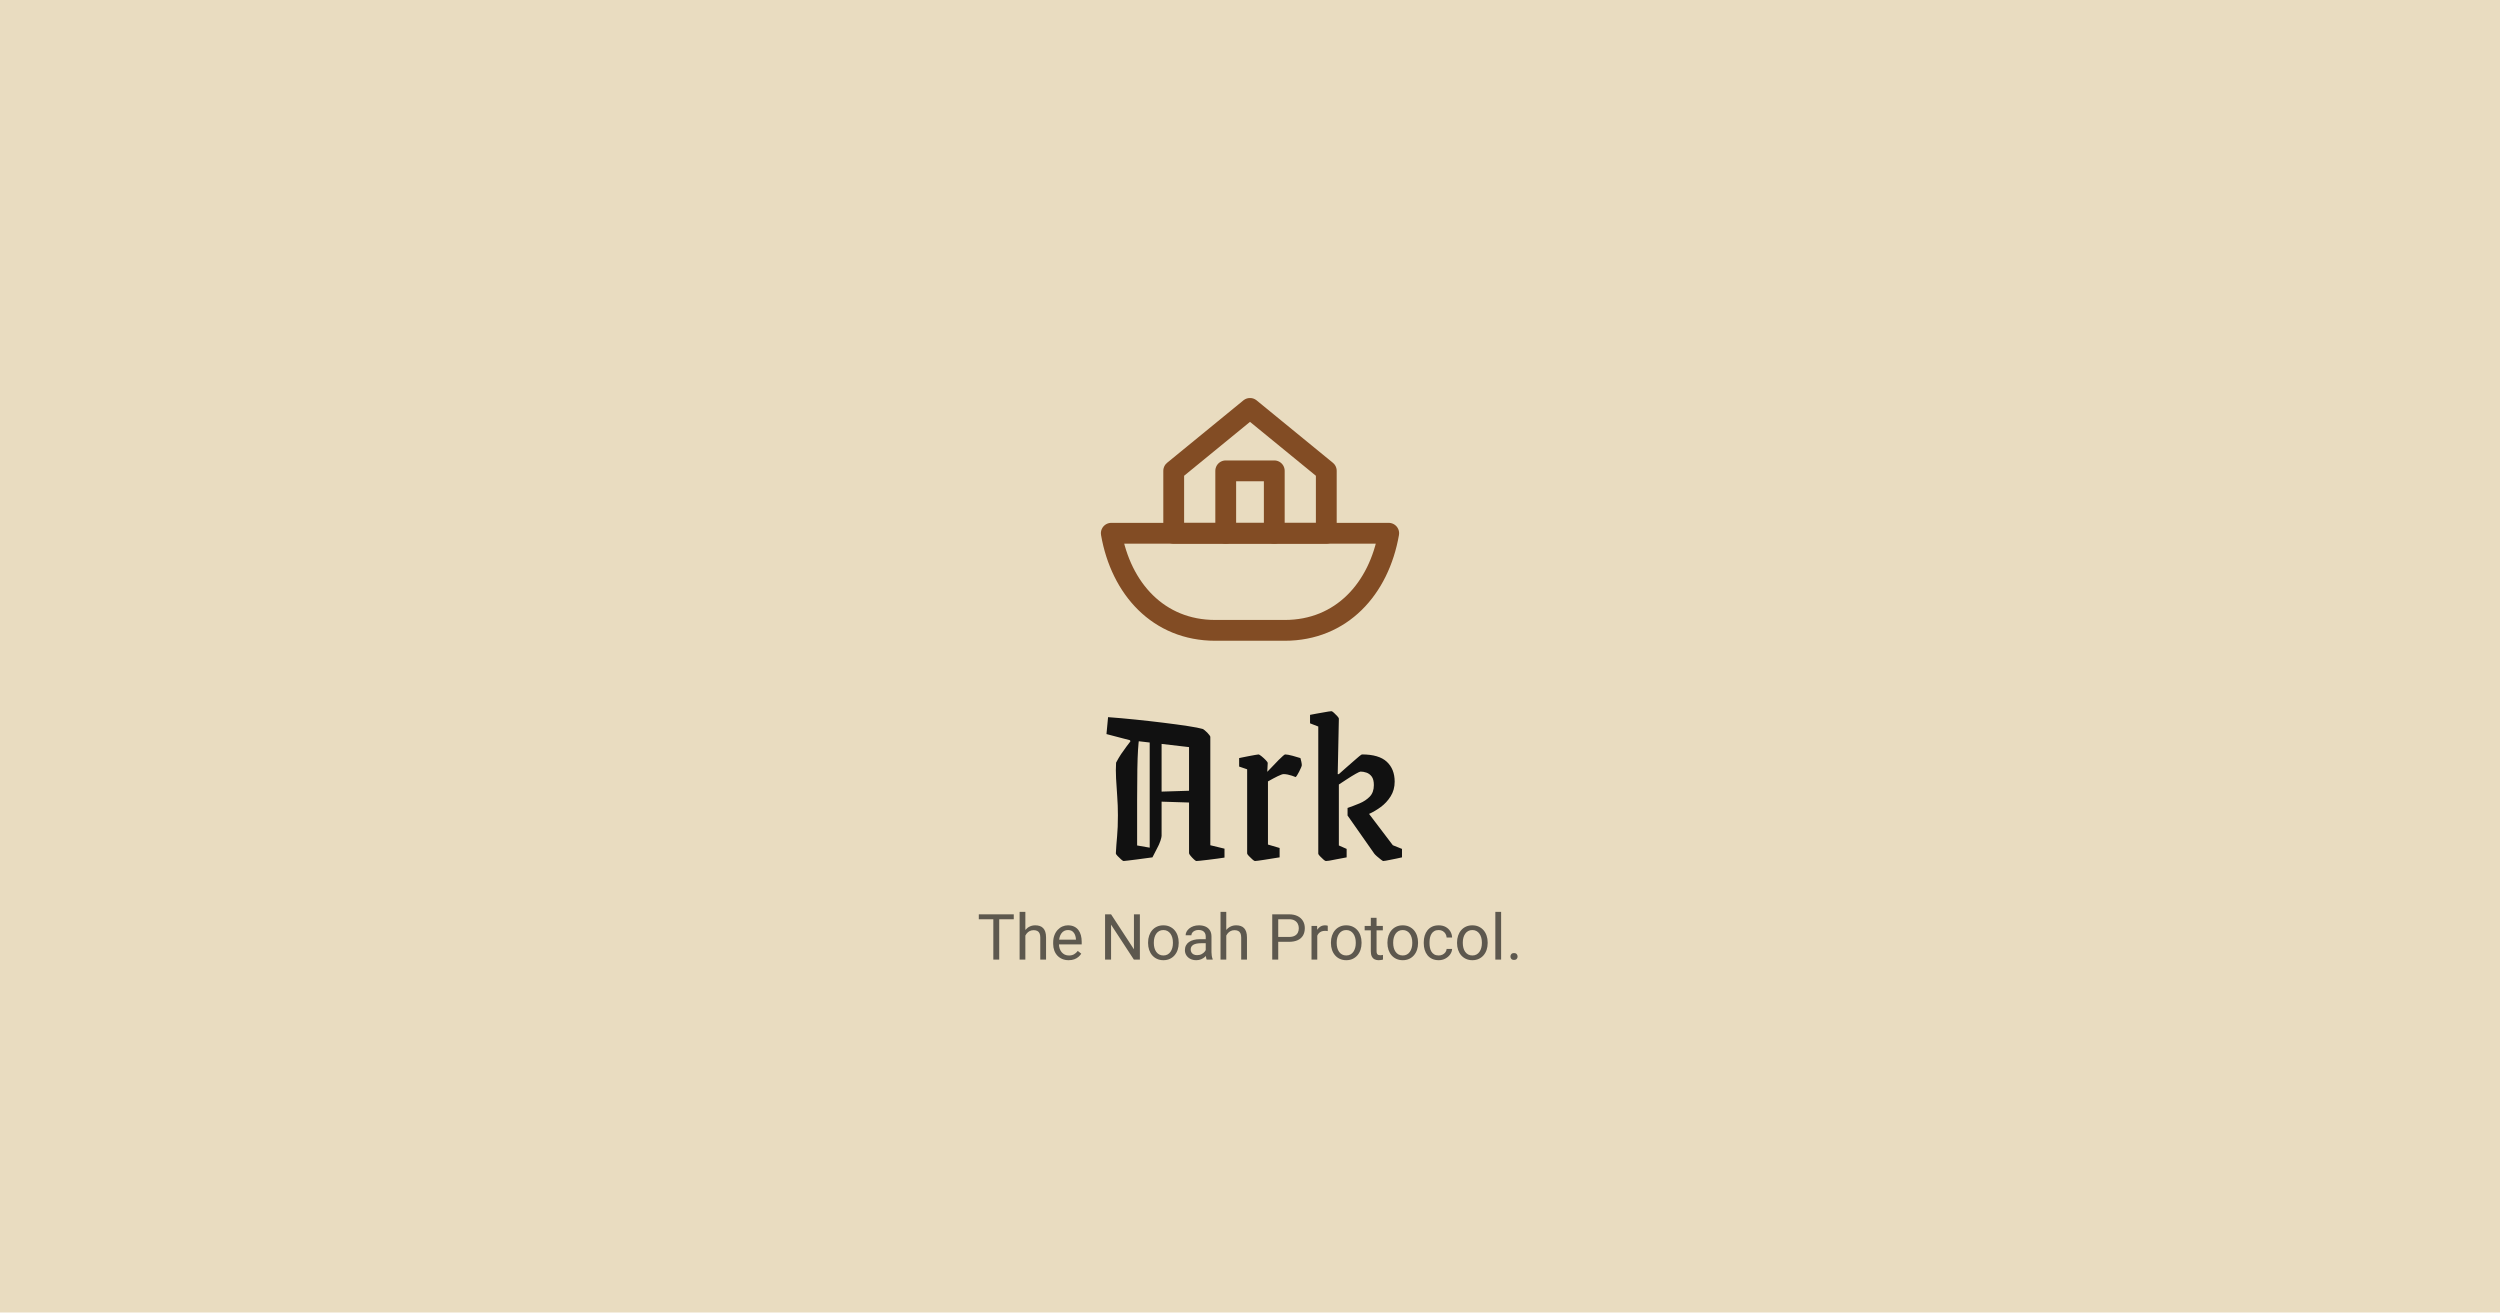
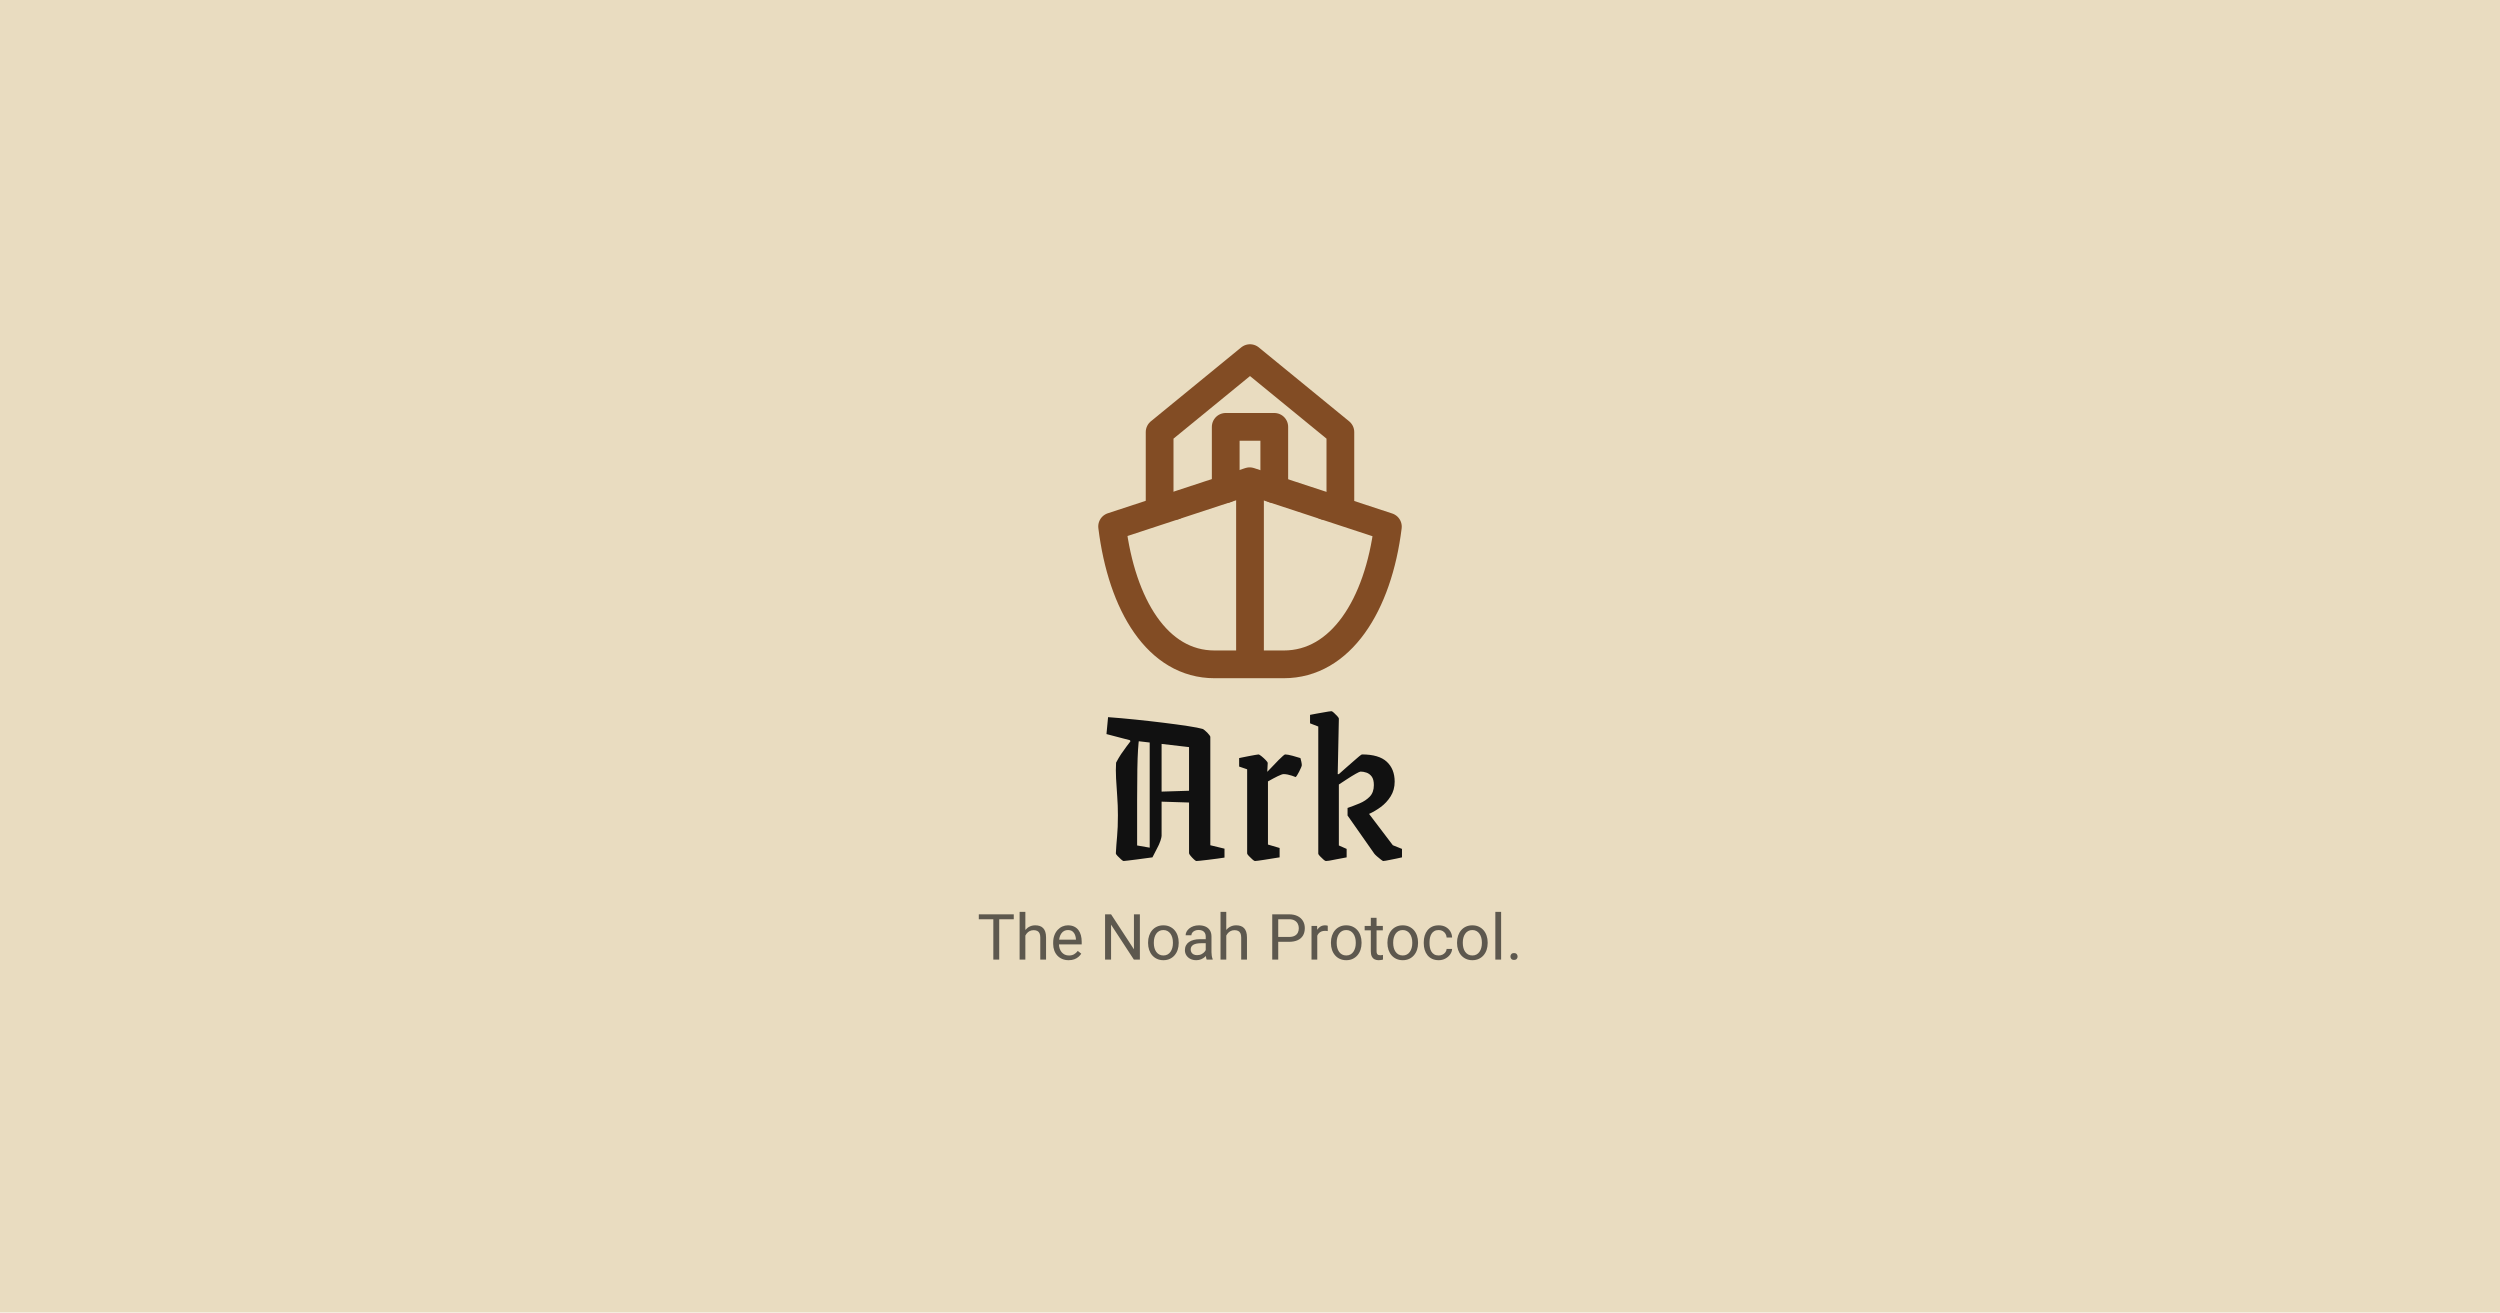
<svg xmlns="http://www.w3.org/2000/svg" width="1200" height="630" viewBox="0 0 1200 630">
  <rect width="1200" height="630" fill="#e9dcc0" />
-   <g transform="translate(520.100 169.406) scale(6.65833)" fill="none" stroke="none" stroke-width="1.5" stroke-linecap="round" stroke-linejoin="round">
-     <path d="M 2 13 h 20 c -0.7 4 -3.4 7 -7.5 7 h -5 C 5.4 20 2.7 17 2 13 z" fill="none" stroke="#824c24" />
-     <path d="M 6.5 13 V 8.5 L 12 4 l 5.5 4.5 V 13 z" fill="none" stroke="#824c24" />
-     <path d="M 10.25 13 V 8.5 h 3.5 V 13" fill="none" stroke="#824c24" />
+   <g transform="translate(520.100 169.406) scale(6.65833)" fill="none" stroke="none" stroke-width="2" stroke-linecap="round" stroke-linejoin="round">
+     <path d="M 12 0.375 L 18.515 5.705 L 18.515 11.035 L 17.406 11.035 M 6.546 11.035 L 5.485 11.035 L 5.485 5.705 L 12 0.375" fill="none" stroke="#824c24" />
+     <path d="M 10.25 9.817 L 10.25 5.33 L 13.75 5.33 L 13.75 9.83" fill="none" stroke="#824c24" />
+     <path d="M 11.975 9.25 L 21.94 12.525 C 21.24 18.195 18.54 22.45 14.44 22.45 L 9.44 22.45 C 5.34 22.45 2.76 18.18 2.06 12.51 Z" fill="none" stroke="#824c24" />
+     <path d="M 12 9.59 V 22.025" fill="none" stroke="#824c24" />
  </g>
  <path fill="#111111" d="M535.717 366.079Q536.924 363.774 538.132 361.962Q539.34 360.151 540.712 358.339Q542.085 356.527 543.841 354.222H546.806Q546.476 356.418 546.257 359.876Q546.037 363.335 545.927 369.044Q545.818 374.753 545.818 383.701Q545.818 392.649 545.818 405.824L555.26 407.471L553.174 411.533Q552.076 411.643 549.88 411.972Q547.684 412.302 545.378 412.576Q543.073 412.851 541.371 413.07Q539.669 413.29 539.34 413.29Q539.011 413.29 538.132 412.521Q537.254 411.753 536.43 410.874Q535.607 409.996 535.607 409.667Q535.827 405.385 536.211 401.377Q536.595 397.37 536.595 391.331Q536.595 386.72 536.266 382.274Q535.936 377.827 535.717 373.71Q535.497 369.593 535.717 366.079ZM552.405 380.133 573.485 379.474V385.293L552.405 384.634ZM557.565 354.661V401.213Q557.565 401.872 557.016 403.573Q556.467 405.275 555.26 407.471H551.856V354.661ZM531.106 352.355 531.874 344.231Q537.913 344.67 544.884 345.384Q551.856 346.097 558.499 346.921Q565.141 347.744 570.191 348.513Q575.242 349.281 577.438 349.94Q577.657 350.05 578.261 350.544Q578.865 351.038 579.469 351.642Q580.073 352.246 580.512 352.849Q580.951 353.453 580.951 353.673V405.714L587.758 407.361V411.643Q586.441 411.863 584.355 412.137Q582.269 412.412 580.073 412.686Q577.877 412.961 576.23 413.125Q574.583 413.29 574.254 413.29Q573.924 413.29 573.046 412.466Q572.168 411.643 571.454 410.765Q570.74 409.886 570.74 409.557V358.613L546.257 355.759L542.634 355.978L542.414 355.32Z M602.361 413.29Q602.031 413.29 601.153 412.521Q600.274 411.753 599.451 410.874Q598.628 409.996 598.628 409.667V369.263L594.785 367.946V363.883Q594.785 363.883 596.047 363.609Q597.31 363.335 599.067 363.005Q600.823 362.676 602.306 362.401Q603.788 362.127 604.117 362.127Q604.447 362.127 605.544 363.005Q606.642 363.883 607.576 364.872Q608.509 365.86 608.509 366.189L608.289 370.471Q609.826 368.934 611.199 367.452Q612.571 365.97 613.779 364.762Q614.987 363.554 615.81 362.84Q616.633 362.127 616.853 362.127Q618.061 362.127 620.476 362.786Q622.892 363.444 624.209 363.883Q624.429 364.542 624.648 365.64Q624.868 366.738 624.868 367.287Q624.868 367.616 624.484 368.495Q624.099 369.373 623.605 370.361Q623.111 371.349 622.617 372.118Q622.123 372.886 621.904 372.996Q621.135 372.667 620.147 372.337Q619.159 372.008 618.116 371.789Q617.073 371.569 616.085 371.569Q615.755 371.569 614.987 371.843Q614.218 372.118 613.23 372.612Q612.242 373.106 611.089 373.71Q609.936 374.314 608.619 375.082V405.385L614.218 407.032V411.533Q614.218 411.533 613.12 411.698Q612.022 411.863 610.375 412.137Q608.728 412.412 606.972 412.686Q605.215 412.961 603.953 413.125Q602.69 413.29 602.361 413.29Z M642.654 371.569V405.824L646.387 407.471V411.533Q643.203 412.082 641.172 412.521Q639.141 412.961 638.043 413.125Q636.945 413.29 636.396 413.29Q636.067 413.29 635.188 412.521Q634.31 411.753 633.541 410.929Q632.773 410.106 632.773 409.777V348.732L628.82 347.195V343.133Q630.357 342.803 632.004 342.529Q633.651 342.254 635.133 341.98Q636.616 341.705 637.659 341.541Q638.702 341.376 639.031 341.376Q639.47 341.376 640.294 342.145Q641.117 342.913 641.886 343.737Q642.654 344.56 642.654 344.999L642.105 371.569ZM663.954 413.29Q663.734 413.29 662.801 412.576Q661.868 411.863 660.935 411.039Q660.001 410.216 659.672 409.777L646.826 391.441V387.818Q649.681 386.83 652.59 385.622Q655.5 384.415 657.476 382.383Q659.452 380.352 659.452 376.839Q659.452 374.094 658.409 372.722Q657.366 371.349 655.884 370.855Q654.402 370.361 653.084 370.361Q652.645 370.361 650.779 371.404Q648.912 372.447 646.332 374.149Q643.752 375.851 640.898 377.717V371.569H642.654Q644.191 370.142 646.058 368.55Q647.924 366.958 649.571 365.475Q651.218 363.993 652.371 363.06Q653.524 362.127 653.743 362.127Q661.868 362.127 665.656 365.64Q669.443 369.153 669.443 375.192Q669.443 379.145 667.522 382.219Q665.601 385.293 662.746 387.379Q659.892 389.465 657.147 390.673L668.565 405.714L672.957 407.471V411.533Q671.639 411.863 670.212 412.137Q668.785 412.412 667.467 412.686Q666.15 412.961 665.216 413.125Q664.283 413.29 663.954 413.29Z" />
  <path fill="#5d584e" d="M479.627 438.875V460.594H476.793V438.875ZM486.608 438.875V441.232H469.827V438.875Z M492.173 437.682V460.594H489.413V437.682ZM491.516 451.913 490.368 451.868Q490.382 450.212 490.86 448.802Q491.337 447.393 492.202 446.349Q493.068 445.304 494.268 444.73Q495.469 444.156 496.931 444.156Q498.124 444.156 499.079 444.476Q500.034 444.797 500.712 445.498Q501.391 446.199 501.749 447.311Q502.107 448.422 502.107 450.018V460.594H499.333V449.988Q499.333 448.72 498.96 447.952Q498.587 447.184 497.871 446.833Q497.155 446.483 496.111 446.483Q495.081 446.483 494.239 446.915Q493.396 447.348 492.792 448.109Q492.187 448.869 491.852 449.847Q491.516 450.824 491.516 451.913Z M512.937 460.893Q511.251 460.893 509.886 460.318Q508.522 459.744 507.544 458.7Q506.567 457.656 506.045 456.224Q505.523 454.792 505.523 453.091V452.464Q505.523 450.495 506.105 448.952Q506.687 447.408 507.686 446.334Q508.686 445.26 509.954 444.708Q511.222 444.156 512.579 444.156Q514.309 444.156 515.57 444.752Q516.83 445.349 517.636 446.416Q518.441 447.482 518.829 448.922Q519.217 450.361 519.217 452.062V453.3H507.164V451.047H516.457V450.839Q516.398 449.765 516.017 448.75Q515.637 447.736 514.817 447.079Q513.996 446.423 512.579 446.423Q511.639 446.423 510.849 446.818Q510.058 447.214 509.491 447.989Q508.924 448.765 508.611 449.884Q508.298 451.003 508.298 452.464V453.091Q508.298 454.24 508.619 455.247Q508.939 456.253 509.558 457.014Q510.177 457.775 511.065 458.208Q511.952 458.64 513.086 458.64Q514.548 458.64 515.562 458.043Q516.577 457.447 517.337 456.447L519.008 457.775Q518.486 458.566 517.681 459.282Q516.875 459.998 515.704 460.445Q514.533 460.893 512.937 460.893Z M547.142 438.875V460.594H544.248L533.314 443.842V460.594H530.435V438.875H533.314L544.292 455.672V438.875Z M551.08 452.703V452.36Q551.08 450.615 551.587 449.116Q552.094 447.616 553.049 446.505Q554.003 445.394 555.361 444.775Q556.718 444.156 558.404 444.156Q560.105 444.156 561.469 444.775Q562.834 445.394 563.796 446.505Q564.759 447.616 565.266 449.116Q565.773 450.615 565.773 452.36V452.703Q565.773 454.448 565.266 455.94Q564.759 457.432 563.796 458.543Q562.834 459.654 561.484 460.274Q560.134 460.893 558.434 460.893Q556.733 460.893 555.376 460.274Q554.018 459.654 553.056 458.543Q552.094 457.432 551.587 455.94Q551.08 454.448 551.08 452.703ZM553.839 452.36V452.703Q553.839 453.911 554.123 454.978Q554.406 456.045 554.981 456.865Q555.555 457.685 556.42 458.155Q557.285 458.625 558.434 458.625Q559.567 458.625 560.425 458.155Q561.283 457.685 561.85 456.865Q562.417 456.045 562.708 454.978Q562.998 453.911 562.998 452.703V452.36Q562.998 451.167 562.708 450.1Q562.417 449.034 561.842 448.206Q561.268 447.378 560.41 446.9Q559.553 446.423 558.404 446.423Q557.27 446.423 556.413 446.9Q555.555 447.378 554.981 448.206Q554.406 449.034 554.123 450.1Q553.839 451.167 553.839 452.36Z M578.751 457.835V449.526Q578.751 448.571 578.37 447.863Q577.99 447.154 577.229 446.766Q576.468 446.378 575.35 446.378Q574.305 446.378 573.522 446.736Q572.739 447.094 572.299 447.676Q571.859 448.258 571.859 448.929H569.099Q569.099 448.064 569.547 447.214Q569.994 446.363 570.837 445.67Q571.68 444.976 572.866 444.566Q574.052 444.156 575.514 444.156Q577.274 444.156 578.624 444.752Q579.974 445.349 580.742 446.55Q581.51 447.751 581.51 449.556V457.074Q581.51 457.879 581.652 458.789Q581.794 459.699 582.077 460.356V460.594H579.198Q578.989 460.117 578.87 459.319Q578.751 458.521 578.751 457.835ZM579.228 450.809 579.258 452.748H576.468Q575.29 452.748 574.365 452.934Q573.44 453.121 572.814 453.494Q572.187 453.867 571.859 454.426Q571.531 454.985 571.531 455.731Q571.531 456.492 571.874 457.119Q572.217 457.745 572.911 458.111Q573.604 458.476 574.619 458.476Q575.887 458.476 576.856 457.939Q577.826 457.402 578.4 456.626Q578.974 455.851 579.019 455.12L580.198 456.447Q580.093 457.074 579.631 457.835Q579.168 458.595 578.4 459.289Q577.632 459.983 576.58 460.438Q575.529 460.893 574.216 460.893Q572.575 460.893 571.344 460.251Q570.114 459.61 569.435 458.528Q568.756 457.447 568.756 456.104Q568.756 454.806 569.264 453.814Q569.771 452.822 570.725 452.159Q571.68 451.495 573.023 451.152Q574.365 450.809 576.021 450.809Z M588.611 437.682V460.594H585.851V437.682ZM587.955 451.913 586.806 451.868Q586.821 450.212 587.298 448.802Q587.776 447.393 588.641 446.349Q589.506 445.304 590.707 444.73Q591.908 444.156 593.369 444.156Q594.563 444.156 595.517 444.476Q596.472 444.797 597.151 445.498Q597.83 446.199 598.188 447.311Q598.546 448.422 598.546 450.018V460.594H595.771V449.988Q595.771 448.72 595.398 447.952Q595.025 447.184 594.309 446.833Q593.593 446.483 592.549 446.483Q591.52 446.483 590.677 446.915Q589.834 447.348 589.23 448.109Q588.626 448.869 588.29 449.847Q587.955 450.824 587.955 451.913Z M618.684 452.077H612.881V449.735H618.684Q620.369 449.735 621.413 449.198Q622.458 448.661 622.942 447.706Q623.427 446.751 623.427 445.528Q623.427 444.409 622.942 443.425Q622.458 442.44 621.413 441.836Q620.369 441.232 618.684 441.232H613.552V460.594H610.673V438.875H618.684Q621.145 438.875 622.845 439.725Q624.546 440.576 625.426 442.075Q626.306 443.574 626.306 445.498Q626.306 447.587 625.426 449.063Q624.546 450.54 622.845 451.308Q621.145 452.077 618.684 452.077Z M632.288 446.99V460.594H629.528V444.454H632.213ZM637.33 444.365 637.315 446.93Q636.972 446.856 636.666 446.833Q636.36 446.811 635.972 446.811Q635.018 446.811 634.287 447.109Q633.556 447.408 633.049 447.945Q632.541 448.482 632.251 449.22Q631.96 449.958 631.87 450.839L631.094 451.286Q631.094 449.824 631.385 448.541Q631.676 447.258 632.288 446.266Q632.899 445.274 633.847 444.715Q634.794 444.156 636.107 444.156Q636.405 444.156 636.793 444.223Q637.181 444.29 637.33 444.365Z M638.851 452.703V452.36Q638.851 450.615 639.358 449.116Q639.866 447.616 640.82 446.505Q641.775 445.394 643.132 444.775Q644.49 444.156 646.176 444.156Q647.876 444.156 649.241 444.775Q650.606 445.394 651.568 446.505Q652.53 447.616 653.037 449.116Q653.545 450.615 653.545 452.36V452.703Q653.545 454.448 653.037 455.94Q652.53 457.432 651.568 458.543Q650.606 459.654 649.256 460.274Q647.906 460.893 646.205 460.893Q644.505 460.893 643.147 460.274Q641.79 459.654 640.828 458.543Q639.866 457.432 639.358 455.94Q638.851 454.448 638.851 452.703ZM641.611 452.36V452.703Q641.611 453.911 641.894 454.978Q642.178 456.045 642.752 456.865Q643.326 457.685 644.192 458.155Q645.057 458.625 646.205 458.625Q647.339 458.625 648.197 458.155Q649.055 457.685 649.621 456.865Q650.188 456.045 650.479 454.978Q650.77 453.911 650.77 452.703V452.36Q650.77 451.167 650.479 450.1Q650.188 449.034 649.614 448.206Q649.04 447.378 648.182 446.9Q647.324 446.423 646.176 446.423Q645.042 446.423 644.184 446.9Q643.326 447.378 642.752 448.206Q642.178 449.034 641.894 450.1Q641.611 451.167 641.611 452.36Z M663.763 444.454V446.572H655.036V444.454ZM657.99 440.531H660.749V456.596Q660.749 457.417 661.003 457.835Q661.257 458.252 661.659 458.387Q662.062 458.521 662.525 458.521Q662.868 458.521 663.248 458.454Q663.628 458.387 663.822 458.342L663.837 460.594Q663.509 460.699 662.98 460.796Q662.45 460.893 661.704 460.893Q660.69 460.893 659.84 460.49Q658.989 460.087 658.49 459.14Q657.99 458.193 657.99 456.582Z M665.97 452.703V452.36Q665.97 450.615 666.478 449.116Q666.985 447.616 667.939 446.505Q668.894 445.394 670.252 444.775Q671.609 444.156 673.295 444.156Q674.995 444.156 676.36 444.775Q677.725 445.394 678.687 446.505Q679.649 447.616 680.156 449.116Q680.664 450.615 680.664 452.36V452.703Q680.664 454.448 680.156 455.94Q679.649 457.432 678.687 458.543Q677.725 459.654 676.375 460.274Q675.025 460.893 673.324 460.893Q671.624 460.893 670.266 460.274Q668.909 459.654 667.947 458.543Q666.985 457.432 666.478 455.94Q665.97 454.448 665.97 452.703ZM668.73 452.36V452.703Q668.73 453.911 669.013 454.978Q669.297 456.045 669.871 456.865Q670.445 457.685 671.311 458.155Q672.176 458.625 673.324 458.625Q674.458 458.625 675.316 458.155Q676.174 457.685 676.74 456.865Q677.307 456.045 677.598 454.978Q677.889 453.911 677.889 452.703V452.36Q677.889 451.167 677.598 450.1Q677.307 449.034 676.733 448.206Q676.159 447.378 675.301 446.9Q674.443 446.423 673.295 446.423Q672.161 446.423 671.303 446.9Q670.445 447.378 669.871 448.206Q669.297 449.034 669.013 450.1Q668.73 451.167 668.73 452.36Z M690.583 458.625Q691.568 458.625 692.403 458.222Q693.239 457.82 693.776 457.111Q694.313 456.403 694.387 455.493H697.013Q696.938 456.925 696.051 458.155Q695.163 459.386 693.731 460.139Q692.299 460.893 690.583 460.893Q688.764 460.893 687.414 460.251Q686.064 459.61 685.176 458.491Q684.288 457.372 683.848 455.918Q683.408 454.463 683.408 452.837V452.211Q683.408 450.585 683.848 449.131Q684.288 447.676 685.176 446.557Q686.064 445.439 687.414 444.797Q688.764 444.156 690.583 444.156Q692.478 444.156 693.895 444.924Q695.312 445.692 696.125 447.012Q696.938 448.332 697.013 450.003H694.387Q694.313 449.004 693.828 448.198Q693.343 447.393 692.515 446.908Q691.687 446.423 690.583 446.423Q689.315 446.423 688.458 446.923Q687.6 447.423 687.1 448.265Q686.601 449.108 686.384 450.13Q686.168 451.152 686.168 452.211V452.837Q686.168 453.897 686.377 454.926Q686.586 455.955 687.085 456.79Q687.585 457.626 688.443 458.125Q689.301 458.625 690.583 458.625Z M699.384 452.703V452.36Q699.384 450.615 699.892 449.116Q700.399 447.616 701.354 446.505Q702.308 445.394 703.666 444.775Q705.023 444.156 706.709 444.156Q708.409 444.156 709.774 444.775Q711.139 445.394 712.101 446.505Q713.063 447.616 713.571 449.116Q714.078 450.615 714.078 452.36V452.703Q714.078 454.448 713.571 455.94Q713.063 457.432 712.101 458.543Q711.139 459.654 709.789 460.274Q708.439 460.893 706.739 460.893Q705.038 460.893 703.681 460.274Q702.323 459.654 701.361 458.543Q700.399 457.432 699.892 455.94Q699.384 454.448 699.384 452.703ZM702.144 452.36V452.703Q702.144 453.911 702.428 454.978Q702.711 456.045 703.285 456.865Q703.86 457.685 704.725 458.155Q705.59 458.625 706.739 458.625Q707.872 458.625 708.73 458.155Q709.588 457.685 710.155 456.865Q710.721 456.045 711.012 454.978Q711.303 453.911 711.303 452.703V452.36Q711.303 451.167 711.012 450.1Q710.721 449.034 710.147 448.206Q709.573 447.378 708.715 446.9Q707.857 446.423 706.709 446.423Q705.575 446.423 704.717 446.9Q703.86 447.378 703.285 448.206Q702.711 449.034 702.428 450.1Q702.144 451.167 702.144 452.36Z M720.537 437.682V460.594H717.762V437.682Z M725.012 459.132Q725.012 458.431 725.452 457.946Q725.892 457.462 726.727 457.462Q727.563 457.462 728.003 457.946Q728.443 458.431 728.443 459.132Q728.443 459.819 728.003 460.296Q727.563 460.773 726.727 460.773Q725.892 460.773 725.452 460.296Q725.012 459.819 725.012 459.132Z" />
</svg>
